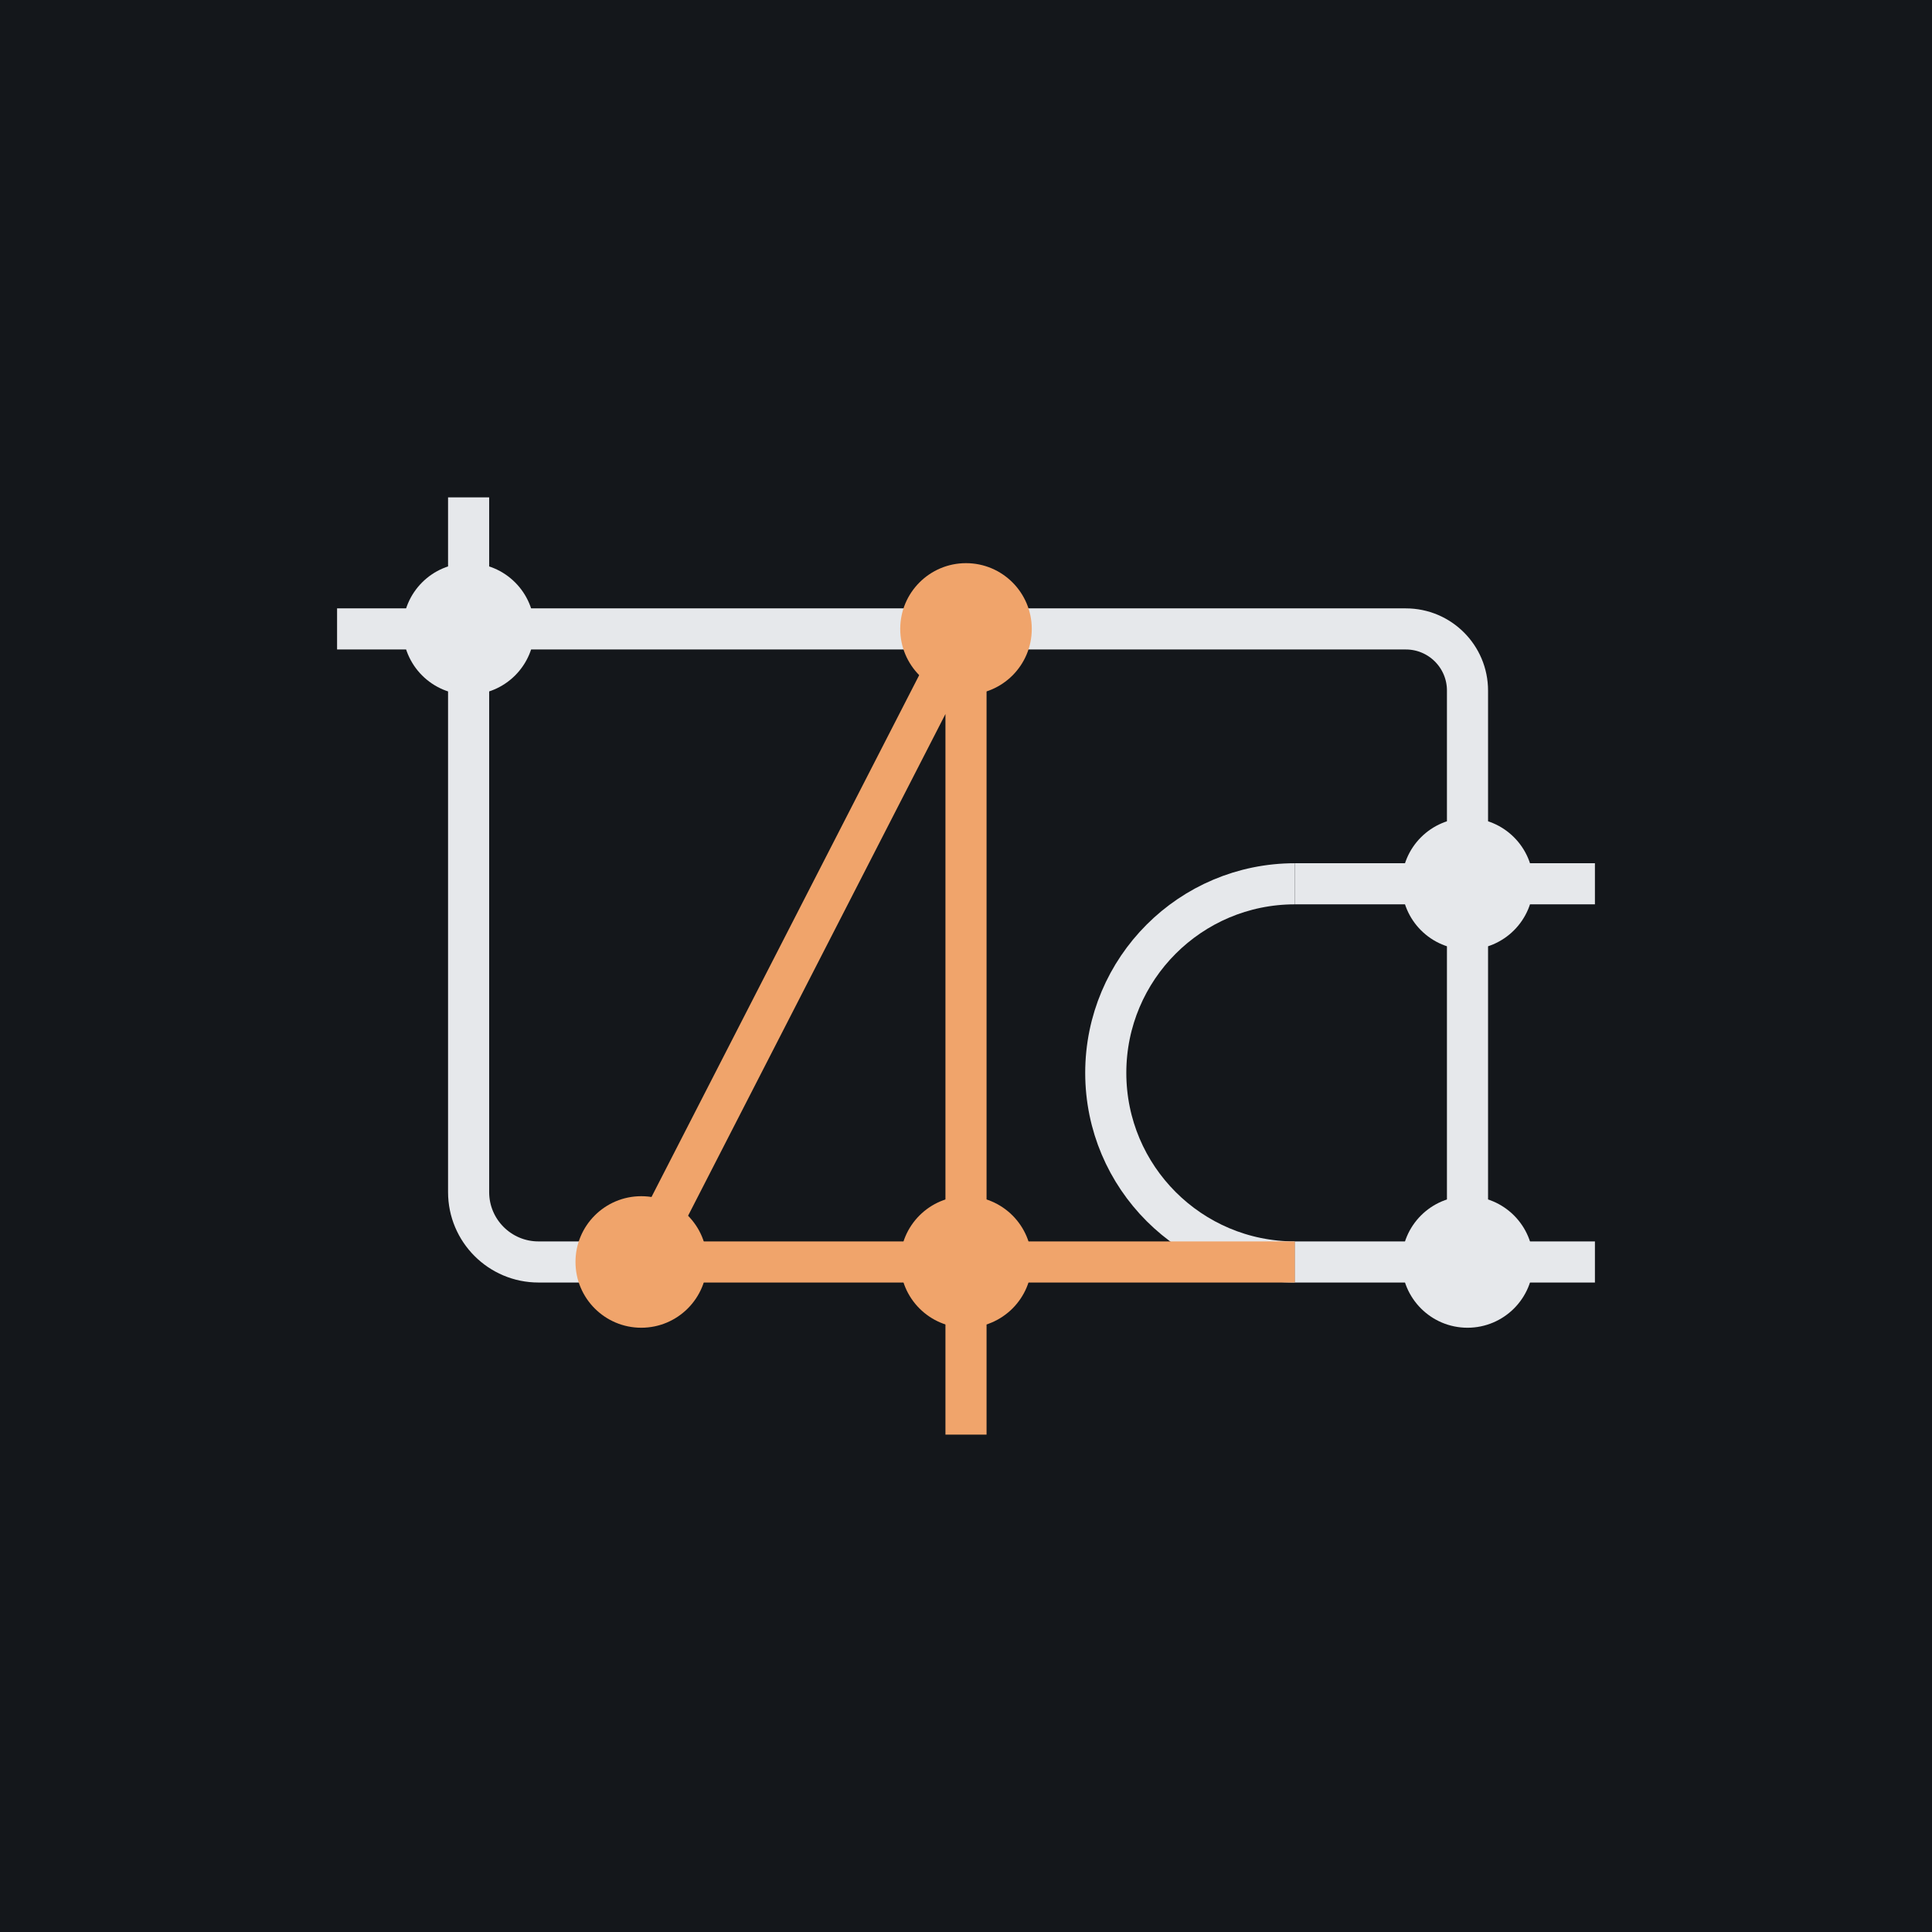
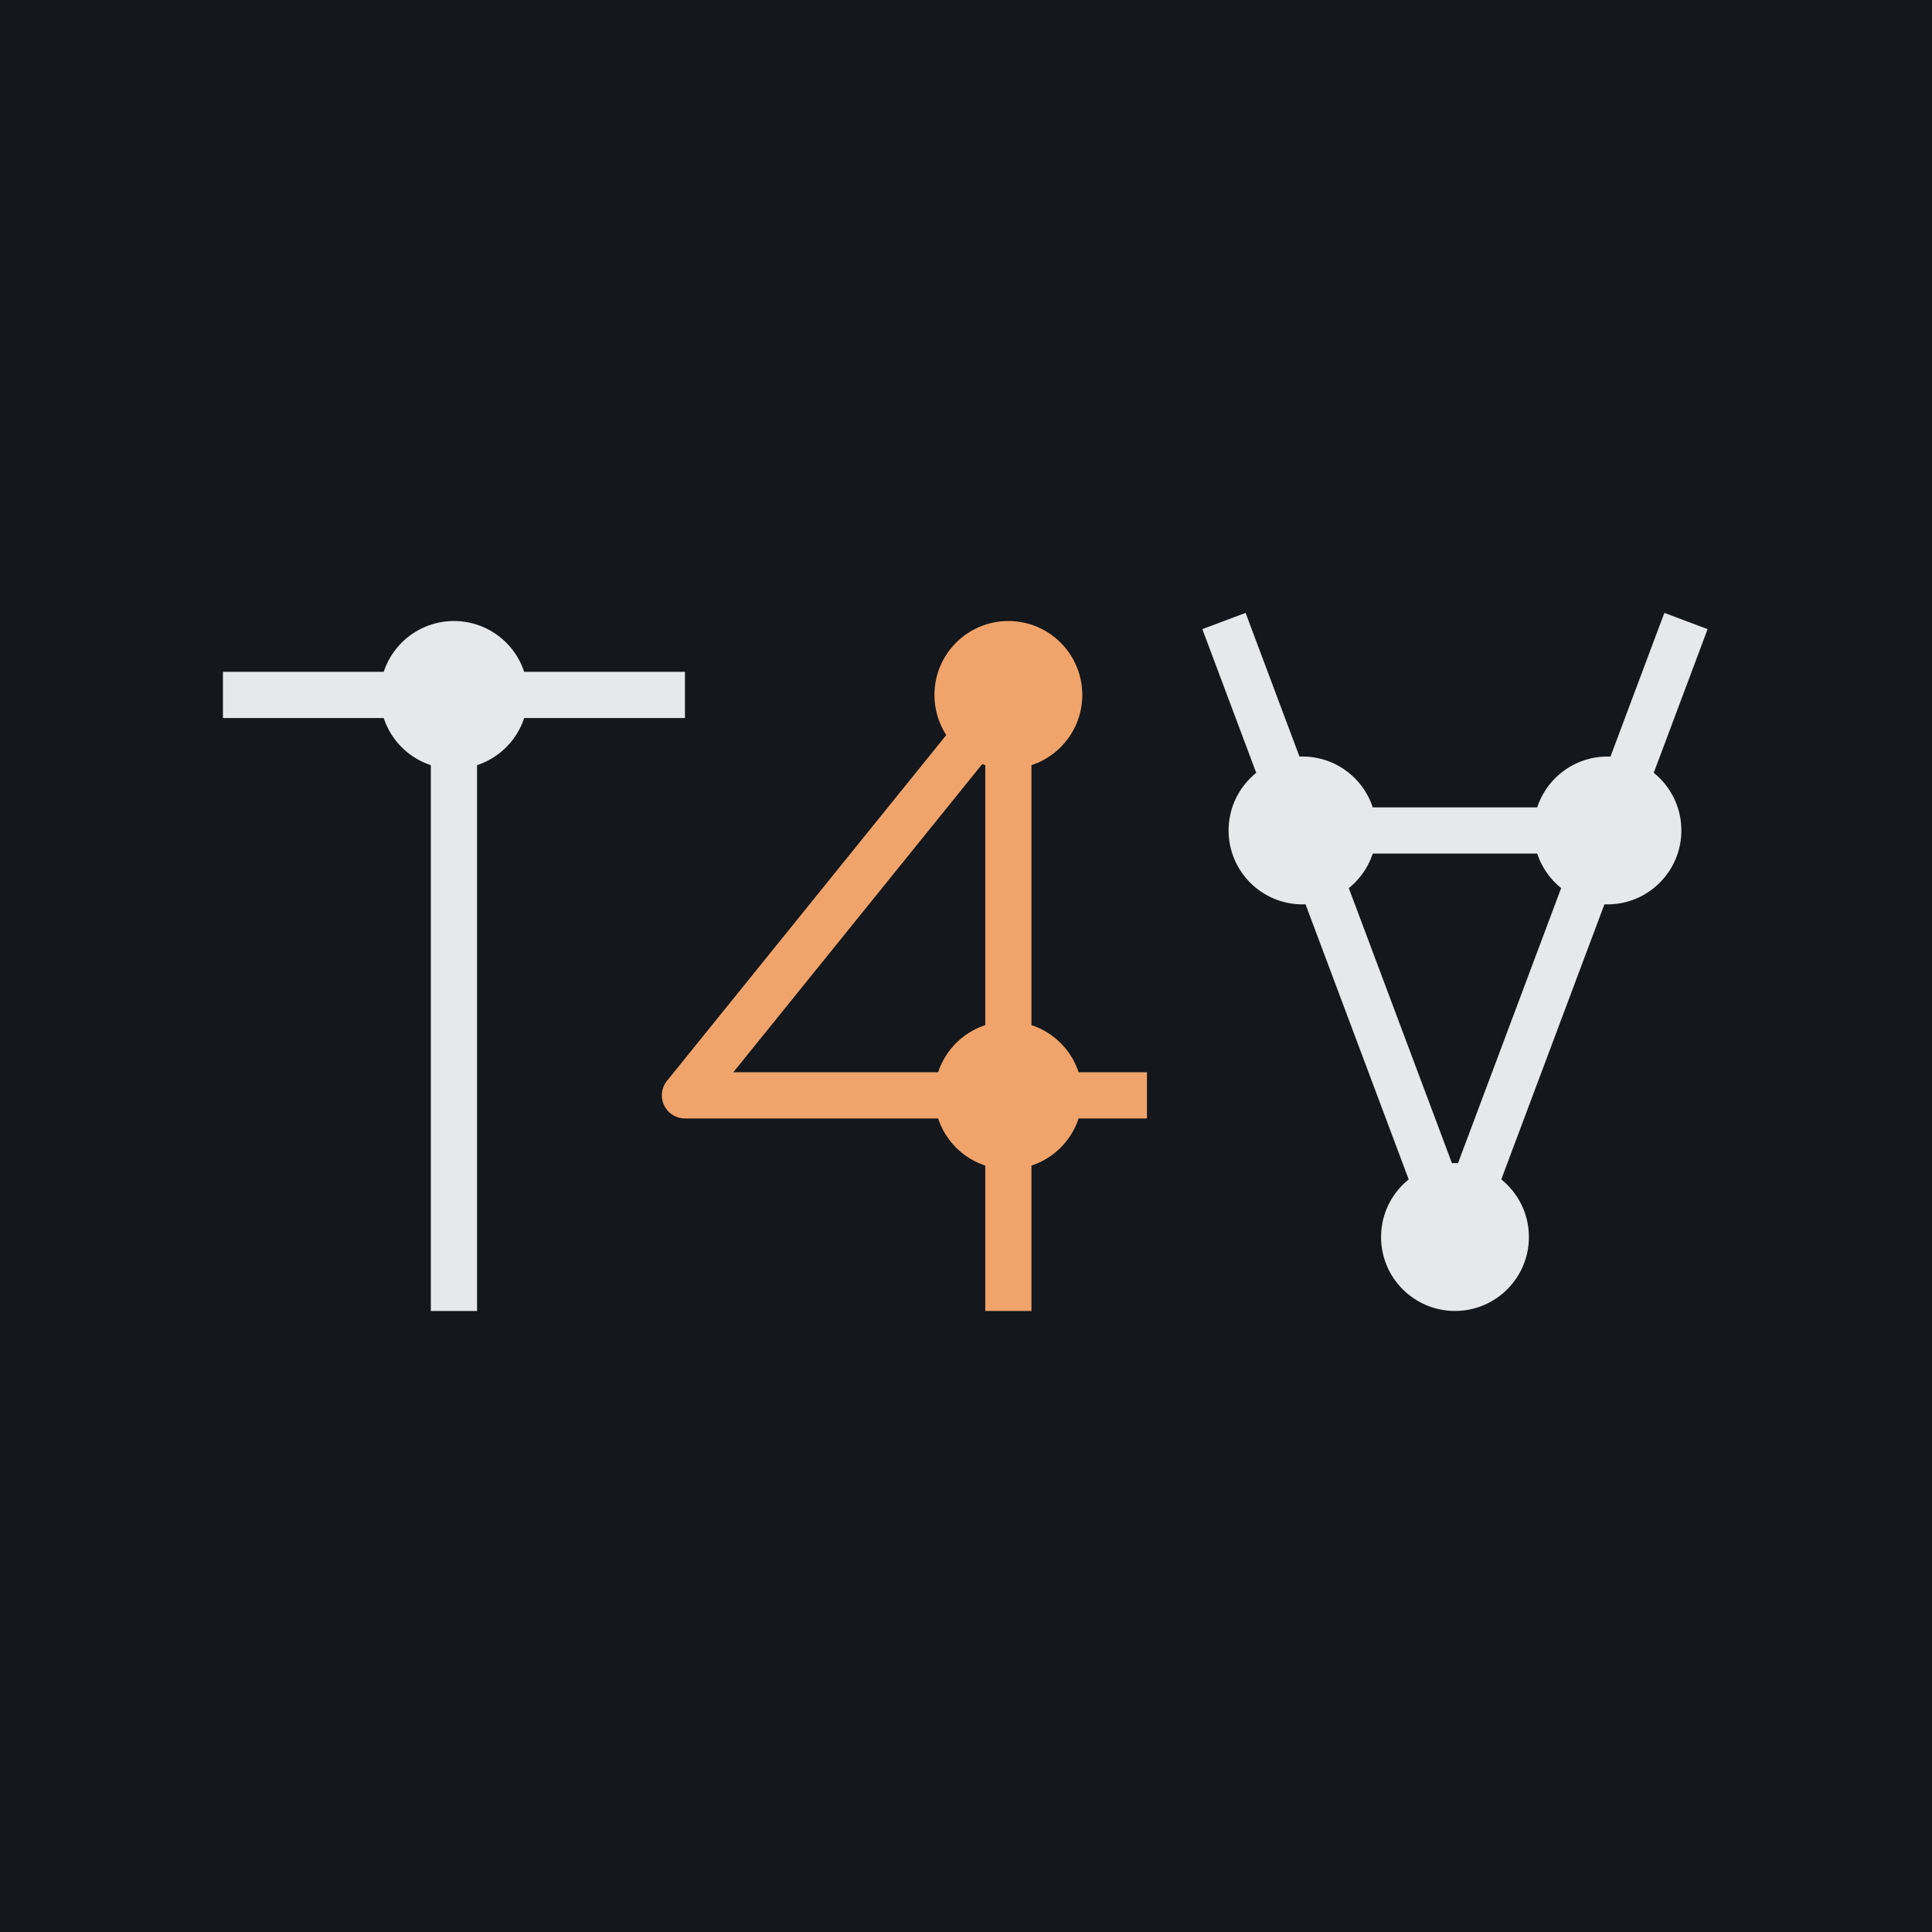
- <svg xmlns="http://www.w3.org/2000/svg" viewBox="-46.00 -97.00 470.00 470.00" role="img" aria-labelledby="t">
+ <svg xmlns="http://www.w3.org/2000/svg" viewBox="-72.38 -185.62 627.25 627.25" role="img" aria-labelledby="t">
  <rect x="-1000" y="-1000" width="3000" height="3000" fill="#14171b" />
-   <g fill="none" stroke-width="10.00" stroke-linejoin="round">
+   <g fill="none" stroke-width="15.00" stroke-linecap="butt" stroke-linejoin="round">
    <g stroke="#e6e8eb">
-       <path d="M68 24V193A17 17 0 0 0 85 210H110" />
-       <path d="M36 56H296A15 15 0 0 1 311 71V210" />
-       <path d="M269 118H342M269 210H342" />
-       <path d="M269 118A46 46 0 0 0 269 210" />
+       <path d="M0.0 40.0H150.0M75.0 40.0V240.0" />
+       <path d="M325.0 16.0L400.0 216.0L475.0 16.0M350.50 84.00H449.50" />
    </g>
    <g stroke="#f0a46b">
-       <path d="M110 210L189 56V252M110 210H269" />
+       <path d="M255.0 40.0L150.0 170.0H300.0M255.0 40.0V240.0" />
    </g>
  </g>
  <g fill="#e6e8eb">
-     <circle cx="68" cy="56" r="16.00" />
-     <circle cx="311" cy="118" r="16.00" />
-     <circle cx="311" cy="210" r="16.00" />
+     <circle cx="75.00" cy="40.00" r="24.00" />
+     <circle cx="350.50" cy="84.00" r="24.00" />
+     <circle cx="449.50" cy="84.00" r="24.00" />
+     <circle cx="400.00" cy="216.00" r="24.00" />
  </g>
  <g fill="#f0a46b">
-     <circle cx="189" cy="56" r="16.00" />
-     <circle cx="110" cy="210" r="16.00" />
-     <circle cx="189" cy="210" r="16.00" />
+     <circle cx="255.00" cy="40.00" r="24.00" />
+     <circle cx="255.00" cy="170.00" r="24.00" />
  </g>
</svg>
